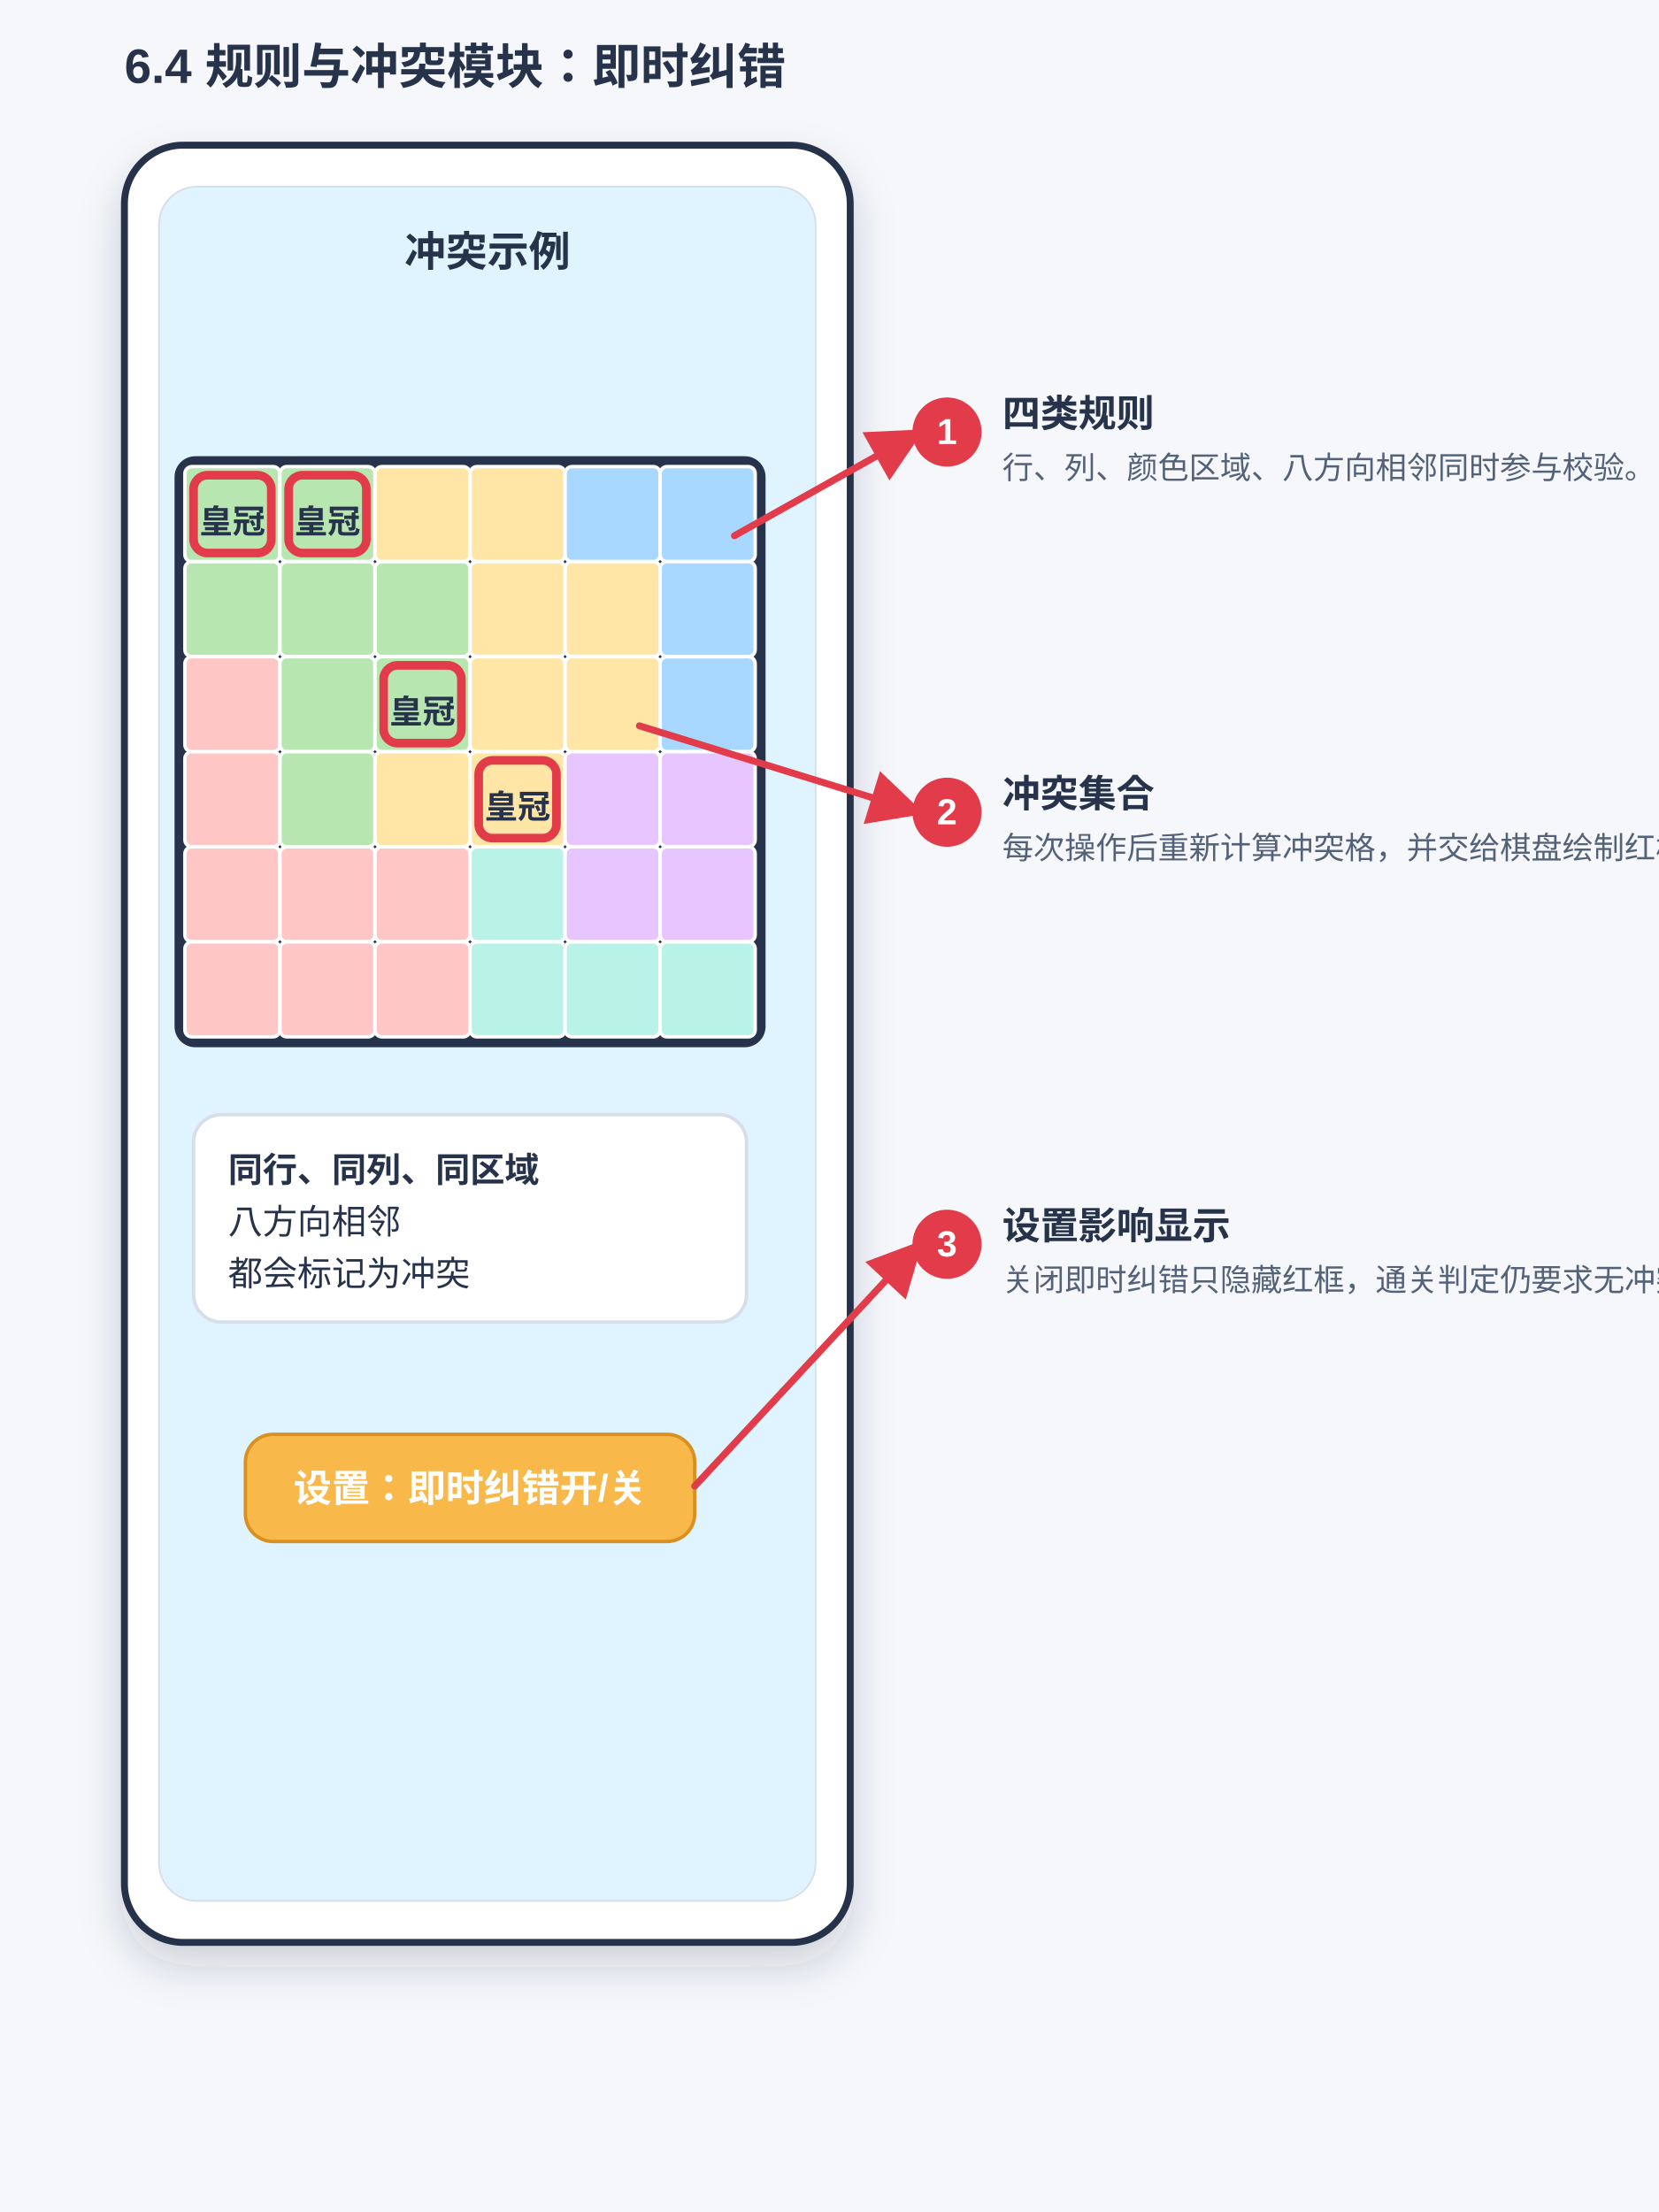
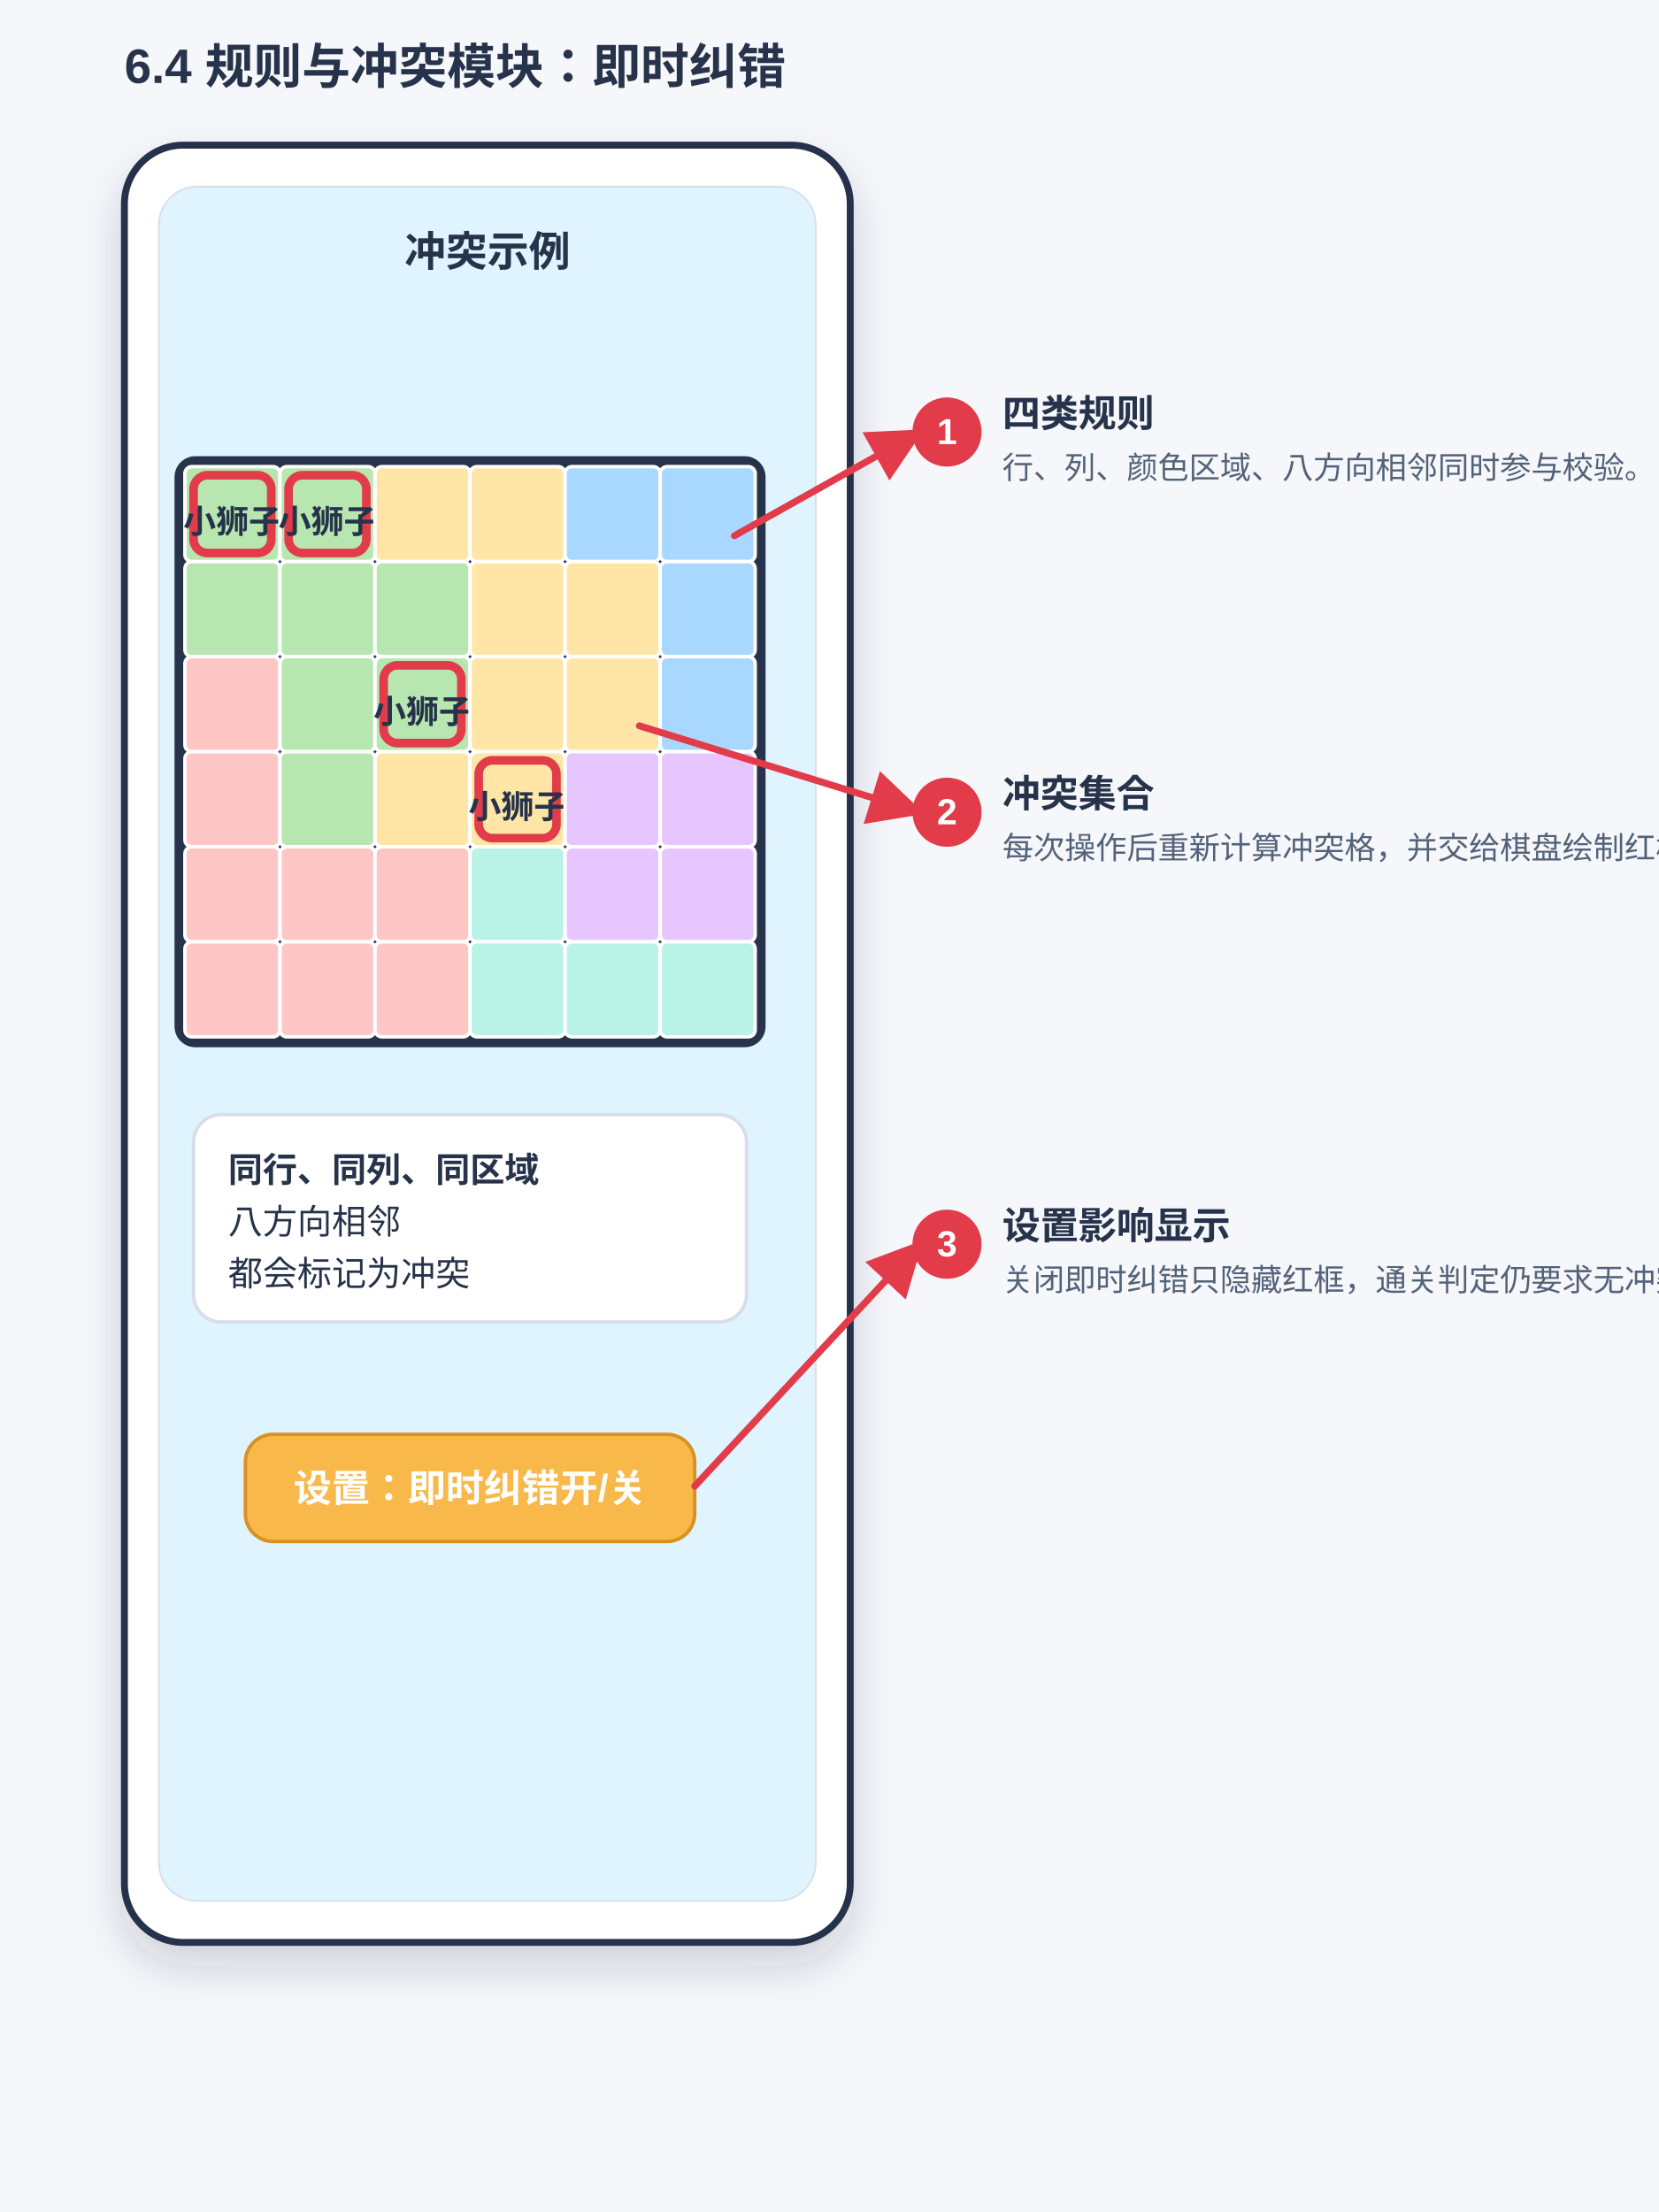
<svg xmlns="http://www.w3.org/2000/svg" width="960" height="1280" viewBox="0 0 960 1280">
  <defs>
    <marker id="arrow" viewBox="0 0 10 10" refX="9" refY="5" markerWidth="8" markerHeight="8" orient="auto-start-reverse">
      <path d="M 0 0 L 10 5 L 0 10 z" fill="#E23B4A" />
    </marker>
    <filter id="shadow" x="-20%" y="-20%" width="140%" height="140%">
      <feDropShadow dx="0" dy="12" stdDeviation="12" flood-color="#1d2b45" flood-opacity="0.18" />
    </filter>
  </defs>
  <rect width="960" height="1280" fill="#F5F7FB" />
  <text x="72" y="48" font-family="Arial, sans-serif" font-size="28" font-weight="700" fill="#26334A">6.4 规则与冲突模块：即时纠错</text>
  <rect x="72" y="84" width="420" height="1040" rx="34" fill="#FFFFFF" stroke="#26334A" stroke-width="4" filter="url(#shadow)" />
  <rect x="92" y="108" width="380" height="992" rx="22" fill="#DFF4FF" stroke="#D8DEE9" stroke-width="1" />
  <text x="282.0" y="154" font-family="Arial, PingFang SC, sans-serif" font-size="24" font-weight="700" fill="#26334A" text-anchor="middle">冲突示例</text>
  <rect x="101" y="264" width="342" height="342" rx="12" fill="#26334A" stroke="#26334A" stroke-width="0" />
  <rect x="107.0" y="270.0" width="55.0" height="55.0" rx="4" fill="#B8E6B1" stroke="#FFFFFF" stroke-width="2" />
  <rect x="112.0" y="275.0" width="45.0" height="45.0" rx="8" fill="none" stroke="#E23B4A" stroke-width="5" />
-   <text x="134.5" y="308.5" font-family="Arial, PingFang SC, sans-serif" font-size="19" font-weight="700" fill="#26334A" text-anchor="middle">皇冠</text>
+   <text x="134.5" y="308.5" font-family="Arial, PingFang SC, sans-serif" font-size="19" font-weight="700" fill="#26334A" text-anchor="middle">小狮子</text>
  <rect x="162.0" y="270.0" width="55.0" height="55.0" rx="4" fill="#B8E6B1" stroke="#FFFFFF" stroke-width="2" />
  <rect x="167.0" y="275.0" width="45.0" height="45.0" rx="8" fill="none" stroke="#E23B4A" stroke-width="5" />
-   <text x="189.5" y="308.5" font-family="Arial, PingFang SC, sans-serif" font-size="19" font-weight="700" fill="#26334A" text-anchor="middle">皇冠</text>
+   <text x="189.5" y="308.5" font-family="Arial, PingFang SC, sans-serif" font-size="19" font-weight="700" fill="#26334A" text-anchor="middle">小狮子</text>
  <rect x="217.0" y="270.0" width="55.0" height="55.0" rx="4" fill="#FFE6A7" stroke="#FFFFFF" stroke-width="2" />
  <rect x="272.0" y="270.0" width="55.0" height="55.0" rx="4" fill="#FFE6A7" stroke="#FFFFFF" stroke-width="2" />
  <rect x="327.0" y="270.0" width="55.0" height="55.0" rx="4" fill="#A8D8FF" stroke="#FFFFFF" stroke-width="2" />
  <rect x="382.0" y="270.0" width="55.0" height="55.0" rx="4" fill="#A8D8FF" stroke="#FFFFFF" stroke-width="2" />
  <rect x="107.0" y="325.0" width="55.0" height="55.0" rx="4" fill="#B8E6B1" stroke="#FFFFFF" stroke-width="2" />
  <rect x="162.0" y="325.0" width="55.0" height="55.0" rx="4" fill="#B8E6B1" stroke="#FFFFFF" stroke-width="2" />
  <rect x="217.0" y="325.0" width="55.0" height="55.0" rx="4" fill="#B8E6B1" stroke="#FFFFFF" stroke-width="2" />
  <rect x="272.0" y="325.0" width="55.0" height="55.0" rx="4" fill="#FFE6A7" stroke="#FFFFFF" stroke-width="2" />
  <rect x="327.0" y="325.0" width="55.0" height="55.0" rx="4" fill="#FFE6A7" stroke="#FFFFFF" stroke-width="2" />
  <rect x="382.0" y="325.0" width="55.0" height="55.0" rx="4" fill="#A8D8FF" stroke="#FFFFFF" stroke-width="2" />
  <rect x="107.0" y="380.0" width="55.0" height="55.0" rx="4" fill="#FFC6C6" stroke="#FFFFFF" stroke-width="2" />
  <rect x="162.0" y="380.0" width="55.0" height="55.0" rx="4" fill="#B8E6B1" stroke="#FFFFFF" stroke-width="2" />
  <rect x="217.0" y="380.0" width="55.0" height="55.0" rx="4" fill="#B8E6B1" stroke="#FFFFFF" stroke-width="2" />
  <rect x="222.0" y="385.0" width="45.0" height="45.0" rx="8" fill="none" stroke="#E23B4A" stroke-width="5" />
-   <text x="244.5" y="418.5" font-family="Arial, PingFang SC, sans-serif" font-size="19" font-weight="700" fill="#26334A" text-anchor="middle">皇冠</text>
+   <text x="244.5" y="418.5" font-family="Arial, PingFang SC, sans-serif" font-size="19" font-weight="700" fill="#26334A" text-anchor="middle">小狮子</text>
  <rect x="272.0" y="380.0" width="55.0" height="55.0" rx="4" fill="#FFE6A7" stroke="#FFFFFF" stroke-width="2" />
  <rect x="327.0" y="380.0" width="55.0" height="55.0" rx="4" fill="#FFE6A7" stroke="#FFFFFF" stroke-width="2" />
  <rect x="382.0" y="380.0" width="55.0" height="55.0" rx="4" fill="#A8D8FF" stroke="#FFFFFF" stroke-width="2" />
  <rect x="107.0" y="435.0" width="55.0" height="55.0" rx="4" fill="#FFC6C6" stroke="#FFFFFF" stroke-width="2" />
  <rect x="162.0" y="435.0" width="55.0" height="55.0" rx="4" fill="#B8E6B1" stroke="#FFFFFF" stroke-width="2" />
  <rect x="217.0" y="435.0" width="55.0" height="55.0" rx="4" fill="#FFE6A7" stroke="#FFFFFF" stroke-width="2" />
  <rect x="272.0" y="435.0" width="55.0" height="55.0" rx="4" fill="#FFE6A7" stroke="#FFFFFF" stroke-width="2" />
  <rect x="277.0" y="440.0" width="45.0" height="45.0" rx="8" fill="none" stroke="#E23B4A" stroke-width="5" />
-   <text x="299.5" y="473.5" font-family="Arial, PingFang SC, sans-serif" font-size="19" font-weight="700" fill="#26334A" text-anchor="middle">皇冠</text>
+   <text x="299.5" y="473.5" font-family="Arial, PingFang SC, sans-serif" font-size="19" font-weight="700" fill="#26334A" text-anchor="middle">小狮子</text>
  <rect x="327.0" y="435.0" width="55.0" height="55.0" rx="4" fill="#E7C6FF" stroke="#FFFFFF" stroke-width="2" />
  <rect x="382.0" y="435.0" width="55.0" height="55.0" rx="4" fill="#E7C6FF" stroke="#FFFFFF" stroke-width="2" />
  <rect x="107.0" y="490.0" width="55.0" height="55.0" rx="4" fill="#FFC6C6" stroke="#FFFFFF" stroke-width="2" />
  <rect x="162.0" y="490.0" width="55.0" height="55.0" rx="4" fill="#FFC6C6" stroke="#FFFFFF" stroke-width="2" />
  <rect x="217.0" y="490.0" width="55.0" height="55.0" rx="4" fill="#FFC6C6" stroke="#FFFFFF" stroke-width="2" />
  <rect x="272.0" y="490.0" width="55.0" height="55.0" rx="4" fill="#B9F2E6" stroke="#FFFFFF" stroke-width="2" />
  <rect x="327.0" y="490.0" width="55.0" height="55.0" rx="4" fill="#E7C6FF" stroke="#FFFFFF" stroke-width="2" />
  <rect x="382.0" y="490.0" width="55.0" height="55.0" rx="4" fill="#E7C6FF" stroke="#FFFFFF" stroke-width="2" />
  <rect x="107.0" y="545.0" width="55.0" height="55.0" rx="4" fill="#FFC6C6" stroke="#FFFFFF" stroke-width="2" />
  <rect x="162.0" y="545.0" width="55.0" height="55.0" rx="4" fill="#FFC6C6" stroke="#FFFFFF" stroke-width="2" />
  <rect x="217.0" y="545.0" width="55.0" height="55.0" rx="4" fill="#FFC6C6" stroke="#FFFFFF" stroke-width="2" />
  <rect x="272.0" y="545.0" width="55.0" height="55.0" rx="4" fill="#B9F2E6" stroke="#FFFFFF" stroke-width="2" />
  <rect x="327.0" y="545.0" width="55.0" height="55.0" rx="4" fill="#B9F2E6" stroke="#FFFFFF" stroke-width="2" />
  <rect x="382.0" y="545.0" width="55.0" height="55.0" rx="4" fill="#B9F2E6" stroke="#FFFFFF" stroke-width="2" />
  <rect x="112" y="645" width="320" height="120" rx="16" fill="#FFFFFF" stroke="#D8DEE9" stroke-width="2" />
  <text x="132" y="684" font-family="Arial, PingFang SC, sans-serif" font-size="20" font-weight="700" fill="#26334A" text-anchor="start">同行、同列、同区域</text>
  <text x="132" y="714" font-family="Arial, PingFang SC, sans-serif" font-size="20" font-weight="400" fill="#26334A" text-anchor="start">八方向相邻</text>
  <text x="132" y="744" font-family="Arial, PingFang SC, sans-serif" font-size="20" font-weight="400" fill="#26334A" text-anchor="start">都会标记为冲突</text>
  <rect x="142" y="830" width="260" height="62" rx="16" fill="#F9B84A" stroke="#D89021" stroke-width="2" />
  <text x="272.0" y="869.0" font-family="Arial, PingFang SC, sans-serif" font-size="22" font-weight="700" fill="#fff" text-anchor="middle">设置：即时纠错开/关</text>
  <circle cx="548" cy="250" r="20" fill="#E23B4A" />
  <text x="548" y="257" font-family="Arial, PingFang SC, sans-serif" font-size="21" font-weight="700" fill="#fff" text-anchor="middle">1</text>
  <text x="580" y="247" font-family="Arial, PingFang SC, sans-serif" font-size="22" font-weight="700" fill="#26334A" text-anchor="start">四类规则</text>
  <text x="580" y="277" font-family="Arial, PingFang SC, sans-serif" font-size="18" font-weight="400" fill="#536278" text-anchor="start">行、列、颜色区域、八方向相邻同时参与校验。</text>
  <line x1="425" y1="310" x2="532" y2="250" stroke="#E23B4A" stroke-width="4" stroke-linecap="round" marker-end="url(#arrow)" />
  <circle cx="548" cy="470" r="20" fill="#E23B4A" />
  <text x="548" y="477" font-family="Arial, PingFang SC, sans-serif" font-size="21" font-weight="700" fill="#fff" text-anchor="middle">2</text>
  <text x="580" y="467" font-family="Arial, PingFang SC, sans-serif" font-size="22" font-weight="700" fill="#26334A" text-anchor="start">冲突集合</text>
  <text x="580" y="497" font-family="Arial, PingFang SC, sans-serif" font-size="18" font-weight="400" fill="#536278" text-anchor="start">每次操作后重新计算冲突格，并交给棋盘绘制红框。</text>
  <line x1="370" y1="420" x2="532" y2="470" stroke="#E23B4A" stroke-width="4" stroke-linecap="round" marker-end="url(#arrow)" />
  <circle cx="548" cy="720" r="20" fill="#E23B4A" />
  <text x="548" y="727" font-family="Arial, PingFang SC, sans-serif" font-size="21" font-weight="700" fill="#fff" text-anchor="middle">3</text>
  <text x="580" y="717" font-family="Arial, PingFang SC, sans-serif" font-size="22" font-weight="700" fill="#26334A" text-anchor="start">设置影响显示</text>
  <text x="580" y="747" font-family="Arial, PingFang SC, sans-serif" font-size="18" font-weight="400" fill="#536278" text-anchor="start">关闭即时纠错只隐藏红框，通关判定仍要求无冲突。</text>
  <line x1="402" y1="860" x2="532" y2="720" stroke="#E23B4A" stroke-width="4" stroke-linecap="round" marker-end="url(#arrow)" />
</svg>
